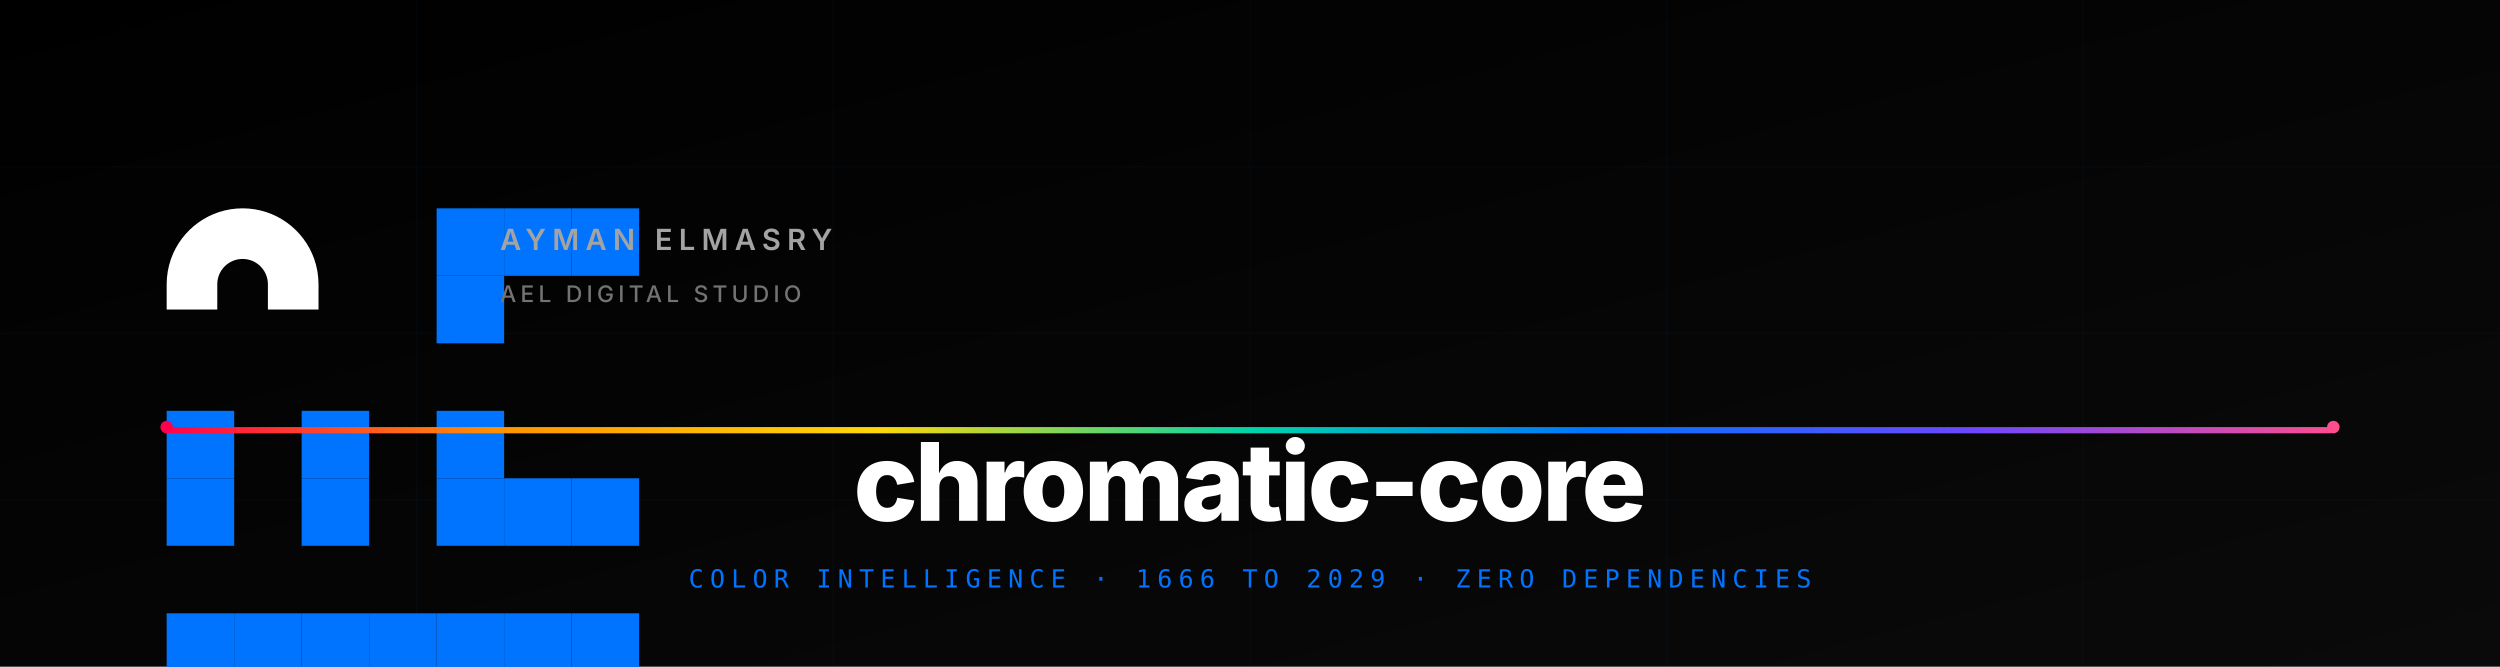
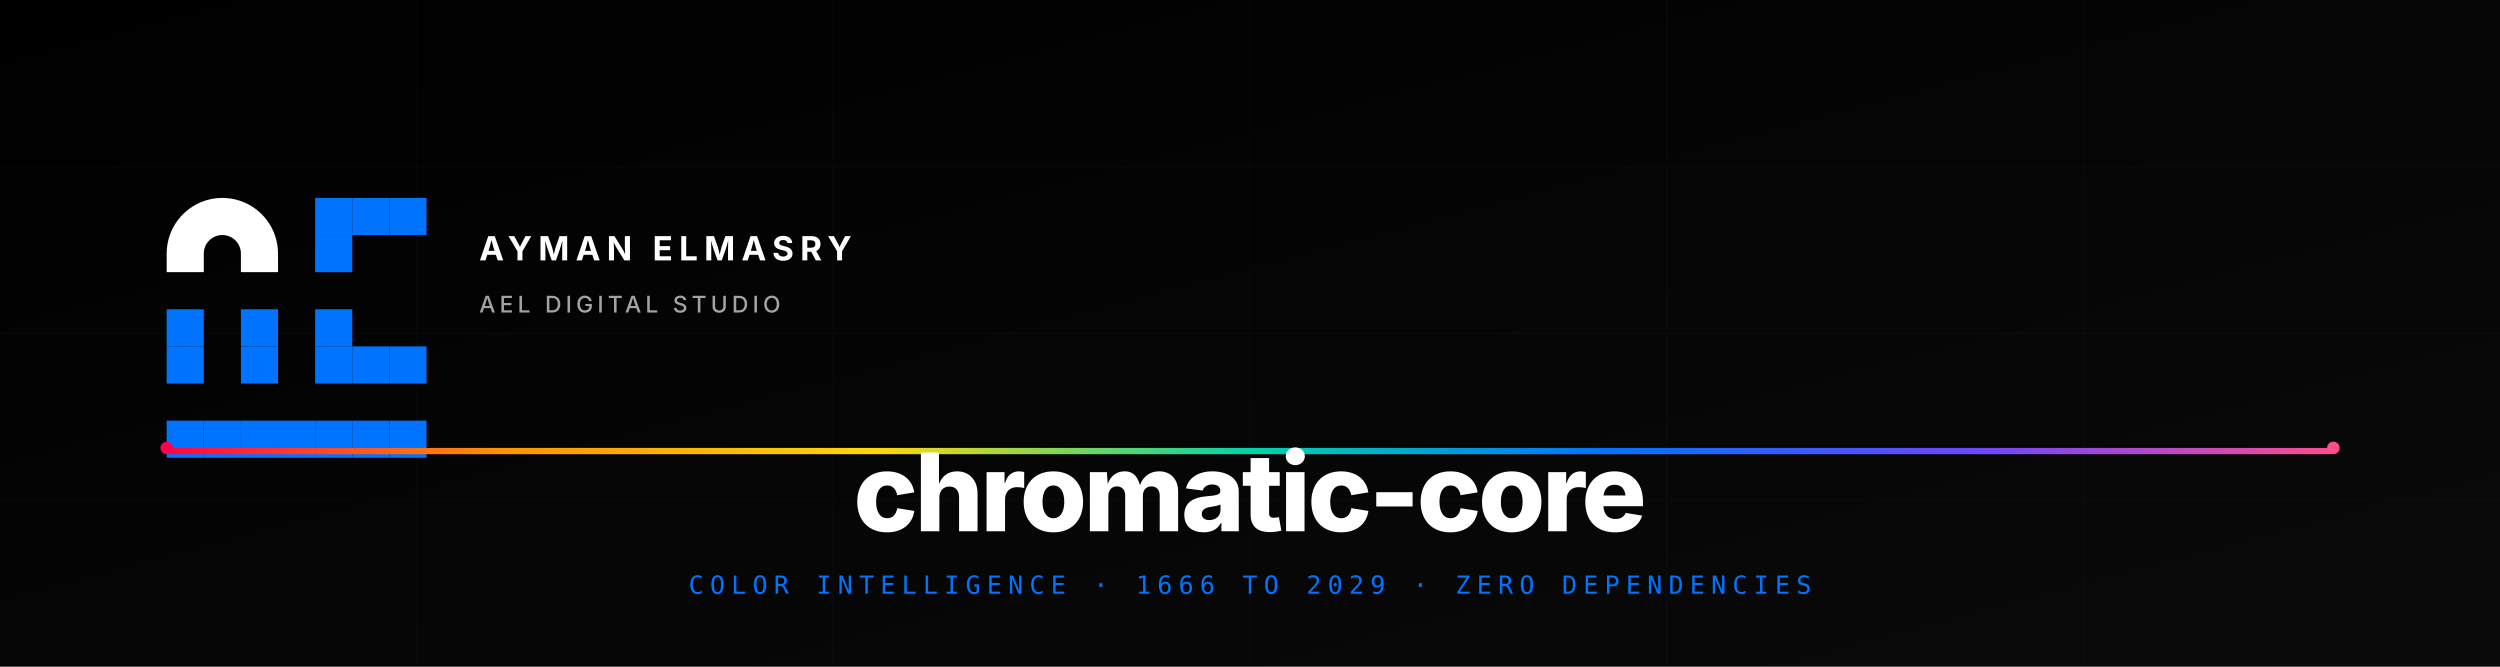
<svg xmlns="http://www.w3.org/2000/svg" viewBox="0 0 1200 320" width="1200" height="320">
  <defs>
    <linearGradient id="bg" x1="0%" y1="0%" x2="100%" y2="100%">
      <stop offset="0%" stop-color="#000000" />
      <stop offset="100%" stop-color="#0A0A0A" />
    </linearGradient>
    <linearGradient id="spectrum" x1="0%" y1="0%" x2="100%" y2="0%">
      <stop offset="0%" stop-color="#FF004D" />
      <stop offset="16%" stop-color="#FF9500" />
      <stop offset="33%" stop-color="#FFD60A" />
      <stop offset="50%" stop-color="#00D4AA" />
      <stop offset="66%" stop-color="#0074FF" />
      <stop offset="83%" stop-color="#6C47FF" />
      <stop offset="100%" stop-color="#FF4D8D" />
    </linearGradient>
  </defs>
  <rect width="1200" height="320" fill="url(#bg)" />
  <g opacity="0.05" stroke="#0074FF" stroke-width="0.5">
    <line x1="0" y1="80" x2="1200" y2="80" />
    <line x1="0" y1="160" x2="1200" y2="160" />
    <line x1="0" y1="240" x2="1200" y2="240" />
    <line x1="200" y1="0" x2="200" y2="320" />
    <line x1="400" y1="0" x2="400" y2="320" />
    <line x1="600" y1="0" x2="600" y2="320" />
    <line x1="800" y1="0" x2="800" y2="320" />
    <line x1="1000" y1="0" x2="1000" y2="320" />
  </g>
-   <g transform="translate(80, 100)">
-     <path d="m97.19,48.59v16.2h-32.4v-16.2c0-8.94-7.25-16.2-16.2-16.2s-16.2,7.25-16.2,16.2v16.2H0v-16.2c0-5.68.98-11.13,2.76-16.2C9.44,13.52,27.44,0,48.59,0s39.16,13.52,45.83,32.4c1.79,5.07,2.76,10.52,2.76,16.2Z" fill="#ffffff" transform="scale(0.75)" />
+   <g transform="translate(80, 95) scale(0.55)">
+     <path d="m97.19,48.59v16.2h-32.4v-16.2c0-8.94-7.25-16.2-16.2-16.2s-16.2,7.25-16.2,16.2v16.2H0v-16.2c0-5.68.98-11.13,2.76-16.2C9.44,13.52,27.44,0,48.59,0s39.16,13.52,45.83,32.4c1.79,5.07,2.76,10.52,2.76,16.2Z" fill="#ffffff" />
    <rect y="97.19" width="32.4" height="32.4" fill="#0074FF" />
    <rect x="64.79" y="97.19" width="32.4" height="32.4" fill="#0074FF" />
    <rect x="64.79" y="129.58" width="32.4" height="32.4" fill="#0074FF" />
    <rect y="129.58" width="32.4" height="32.4" fill="#0074FF" />
    <rect x="129.58" y="97.19" width="32.4" height="32.4" fill="#0074FF" />
    <rect x="161.98" y="129.58" width="32.4" height="32.4" fill="#0074FF" />
    <rect x="194.38" y="129.58" width="32.4" height="32.4" fill="#0074FF" />
    <rect x="129.58" y="129.58" width="32.4" height="32.4" fill="#0074FF" />
    <rect x="129.58" width="32.4" height="32.4" fill="#0074FF" />
    <rect x="161.98" width="32.4" height="32.4" fill="#0074FF" />
    <rect x="194.38" width="32.4" height="32.4" fill="#0074FF" />
    <rect x="129.58" y="32.4" width="32.4" height="32.4" fill="#0074FF" />
    <rect y="194.38" width="32.4" height="32.4" fill="#0074FF" />
    <rect x="32.4" y="194.38" width="32.4" height="32.4" fill="#0074FF" />
    <rect x="64.79" y="194.38" width="32.4" height="32.4" fill="#0074FF" />
    <rect x="97.19" y="194.38" width="32.4" height="32.4" fill="#0074FF" />
    <rect x="129.58" y="194.38" width="32.4" height="32.4" fill="#0074FF" />
    <rect x="161.98" y="194.38" width="32.4" height="32.4" fill="#0074FF" />
    <rect x="194.38" y="194.38" width="32.4" height="32.4" fill="#0074FF" />
  </g>
-   <text x="240" y="120" font-family="Inter, sans-serif" font-size="14" font-weight="600" fill="#A3A3A3" letter-spacing="3">AYMAN ELMASRY</text>
-   <text x="240" y="145" font-family="Inter, sans-serif" font-size="11" font-weight="500" fill="#737373" letter-spacing="2">AEL DIGITAL STUDIO</text>
-   <rect x="80" y="205" width="1040" height="3" rx="1.5" fill="url(#spectrum)" />
-   <text x="600" y="250" text-anchor="middle" font-family="Inter, sans-serif" font-size="52" font-weight="800" fill="#FFFFFF" letter-spacing="-1.5">chromatic-core</text>
-   <text x="600" y="282" text-anchor="middle" font-family="JetBrains Mono, monospace" font-size="12" fill="#0074FF" letter-spacing="3">COLOR INTELLIGENCE · 1666 TO 2029 · ZERO DEPENDENCIES</text>
-   <circle cx="80" cy="205" r="3" fill="#FF004D" />
-   <circle cx="1120" cy="205" r="3" fill="#FF4D8D" />
+   <text x="230" y="125" font-family="Inter, sans-serif" font-size="16" font-weight="700" fill="#FFFFFF" letter-spacing="3">AYMAN ELMASRY</text>
+   <text x="230" y="150" font-family="Inter, sans-serif" font-size="11" font-weight="500" fill="#A3A3A3" letter-spacing="2">AEL DIGITAL STUDIO</text>
+   <rect x="80" y="215" width="1040" height="3" rx="1.5" fill="url(#spectrum)" />
+   <text x="600" y="255" text-anchor="middle" font-family="Inter, sans-serif" font-size="52" font-weight="800" fill="#FFFFFF" letter-spacing="-1.5">chromatic-core</text>
+   <text x="600" y="285" text-anchor="middle" font-family="JetBrains Mono, monospace" font-size="12" fill="#0074FF" letter-spacing="3">COLOR INTELLIGENCE · 1666 TO 2029 · ZERO DEPENDENCIES</text>
+   <circle cx="80" cy="215" r="3" fill="#FF004D" />
+   <circle cx="1120" cy="215" r="3" fill="#FF4D8D" />
</svg>
